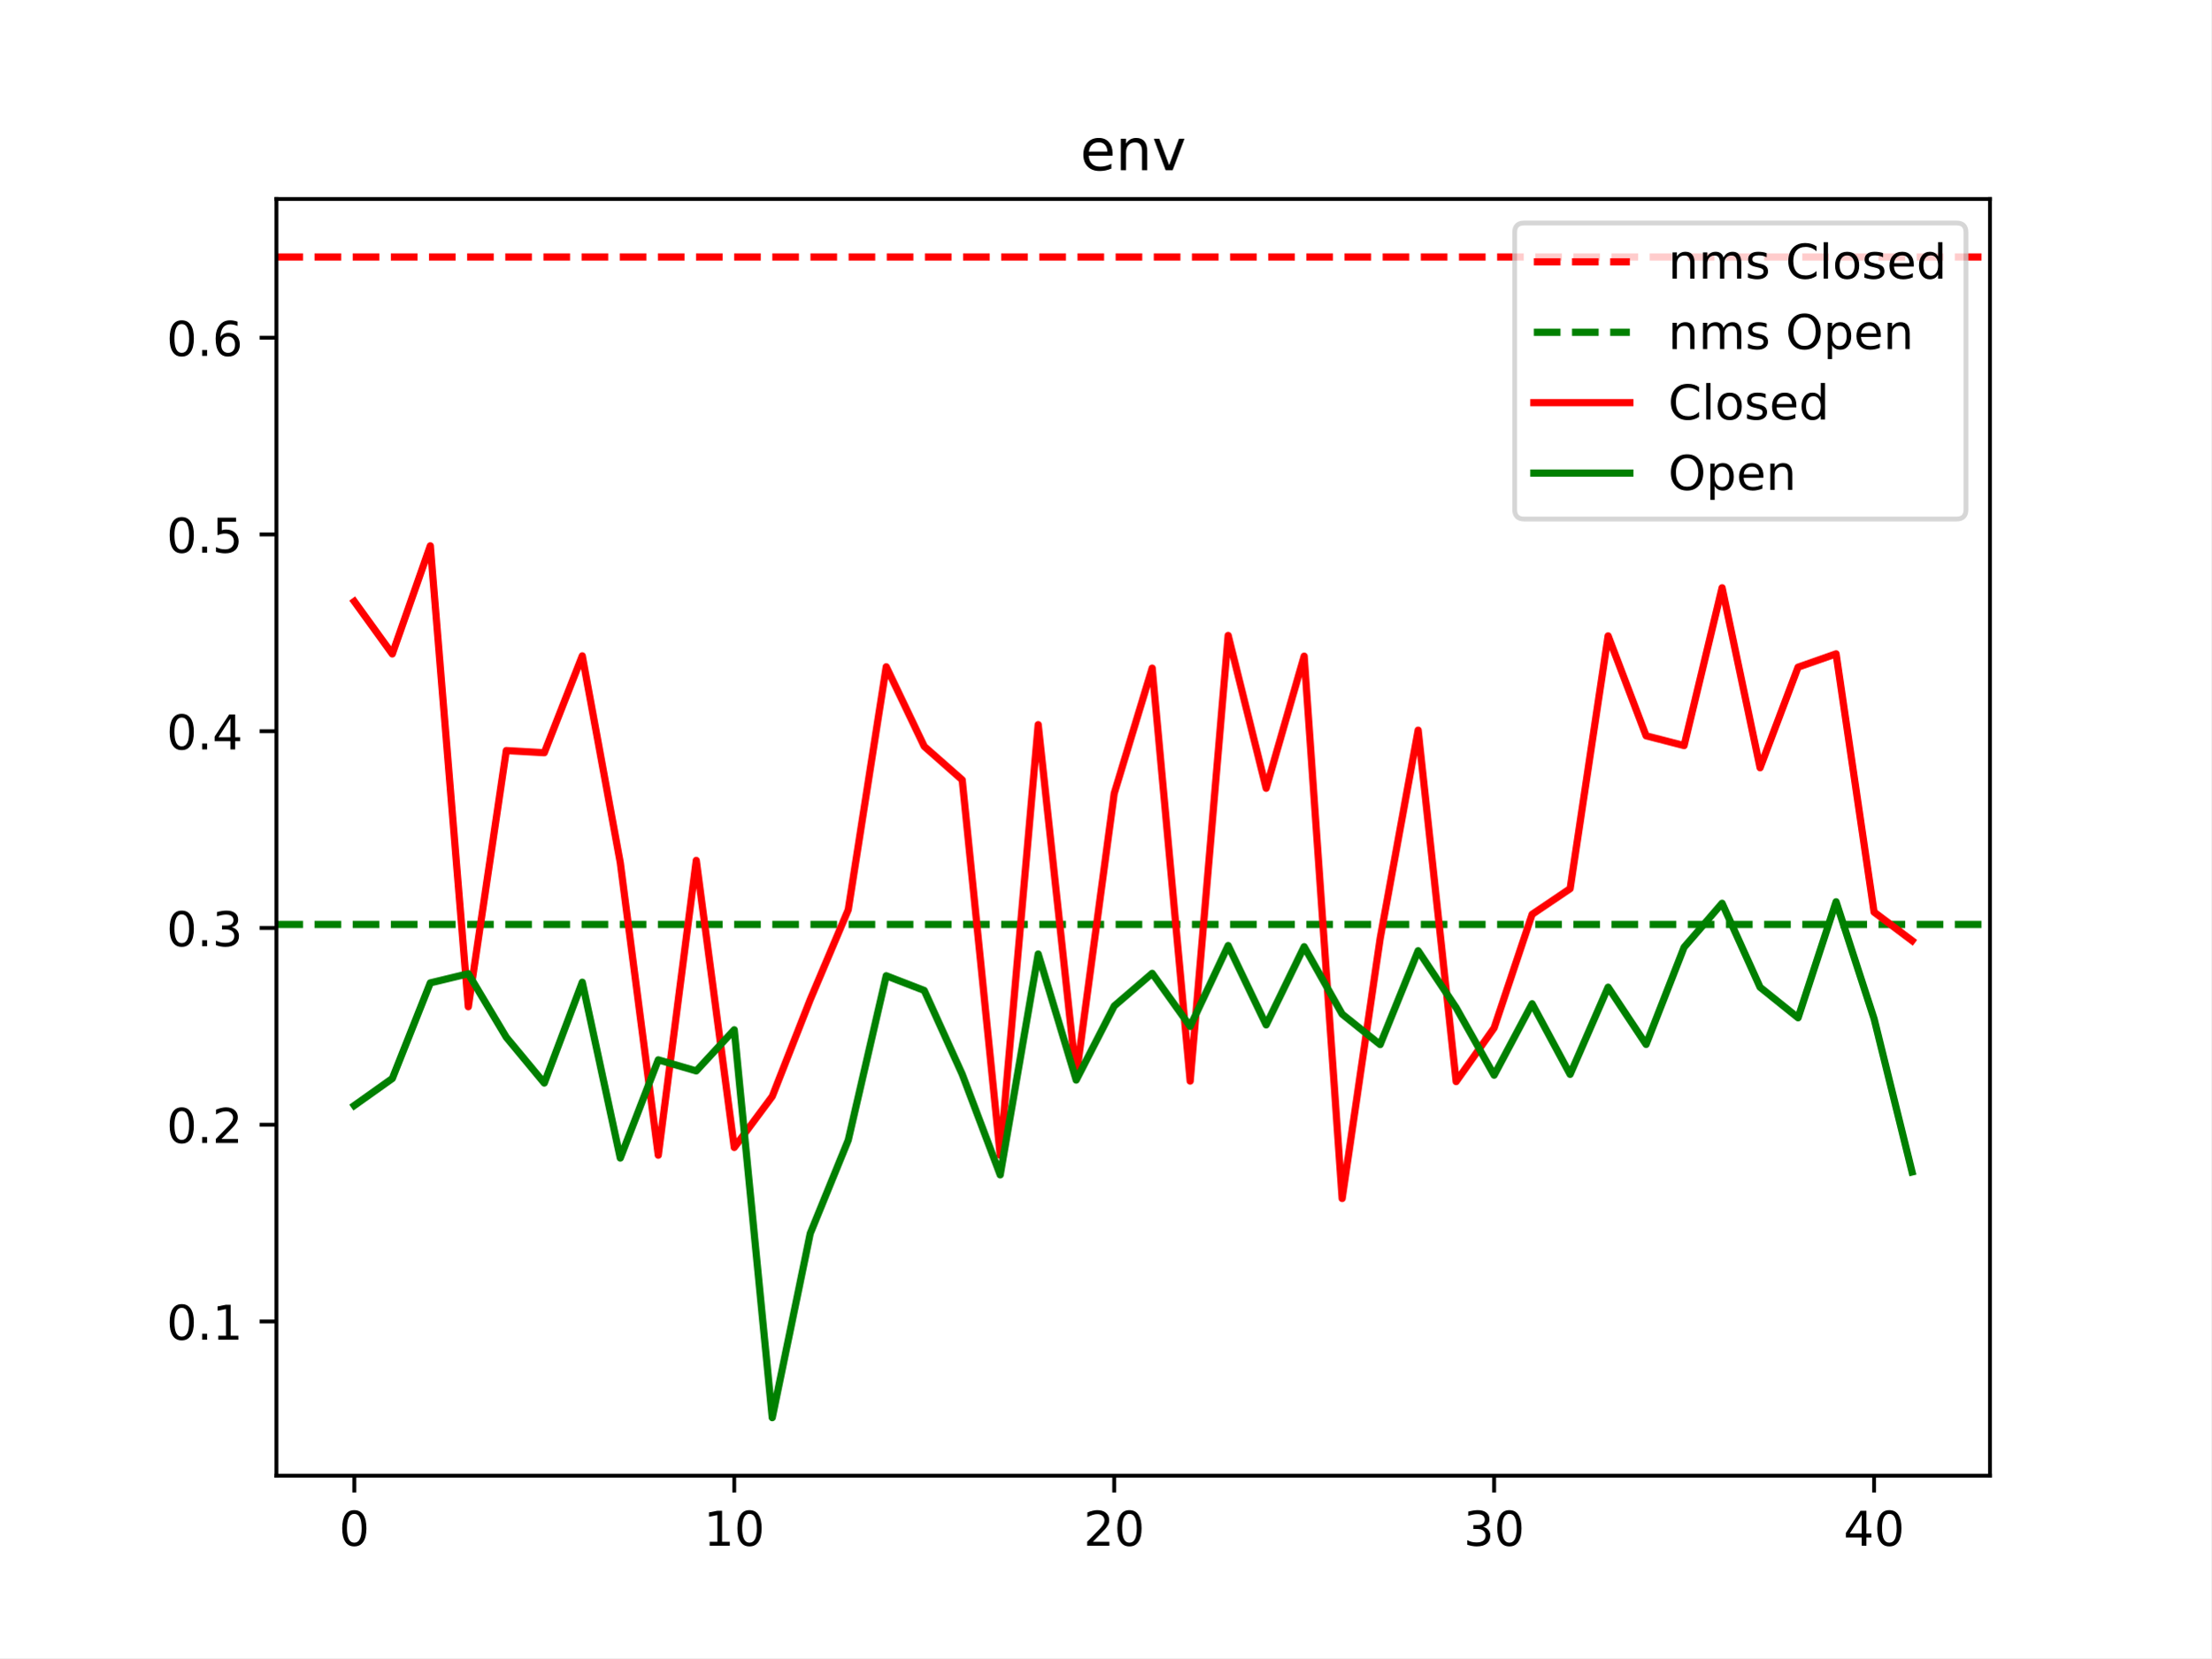
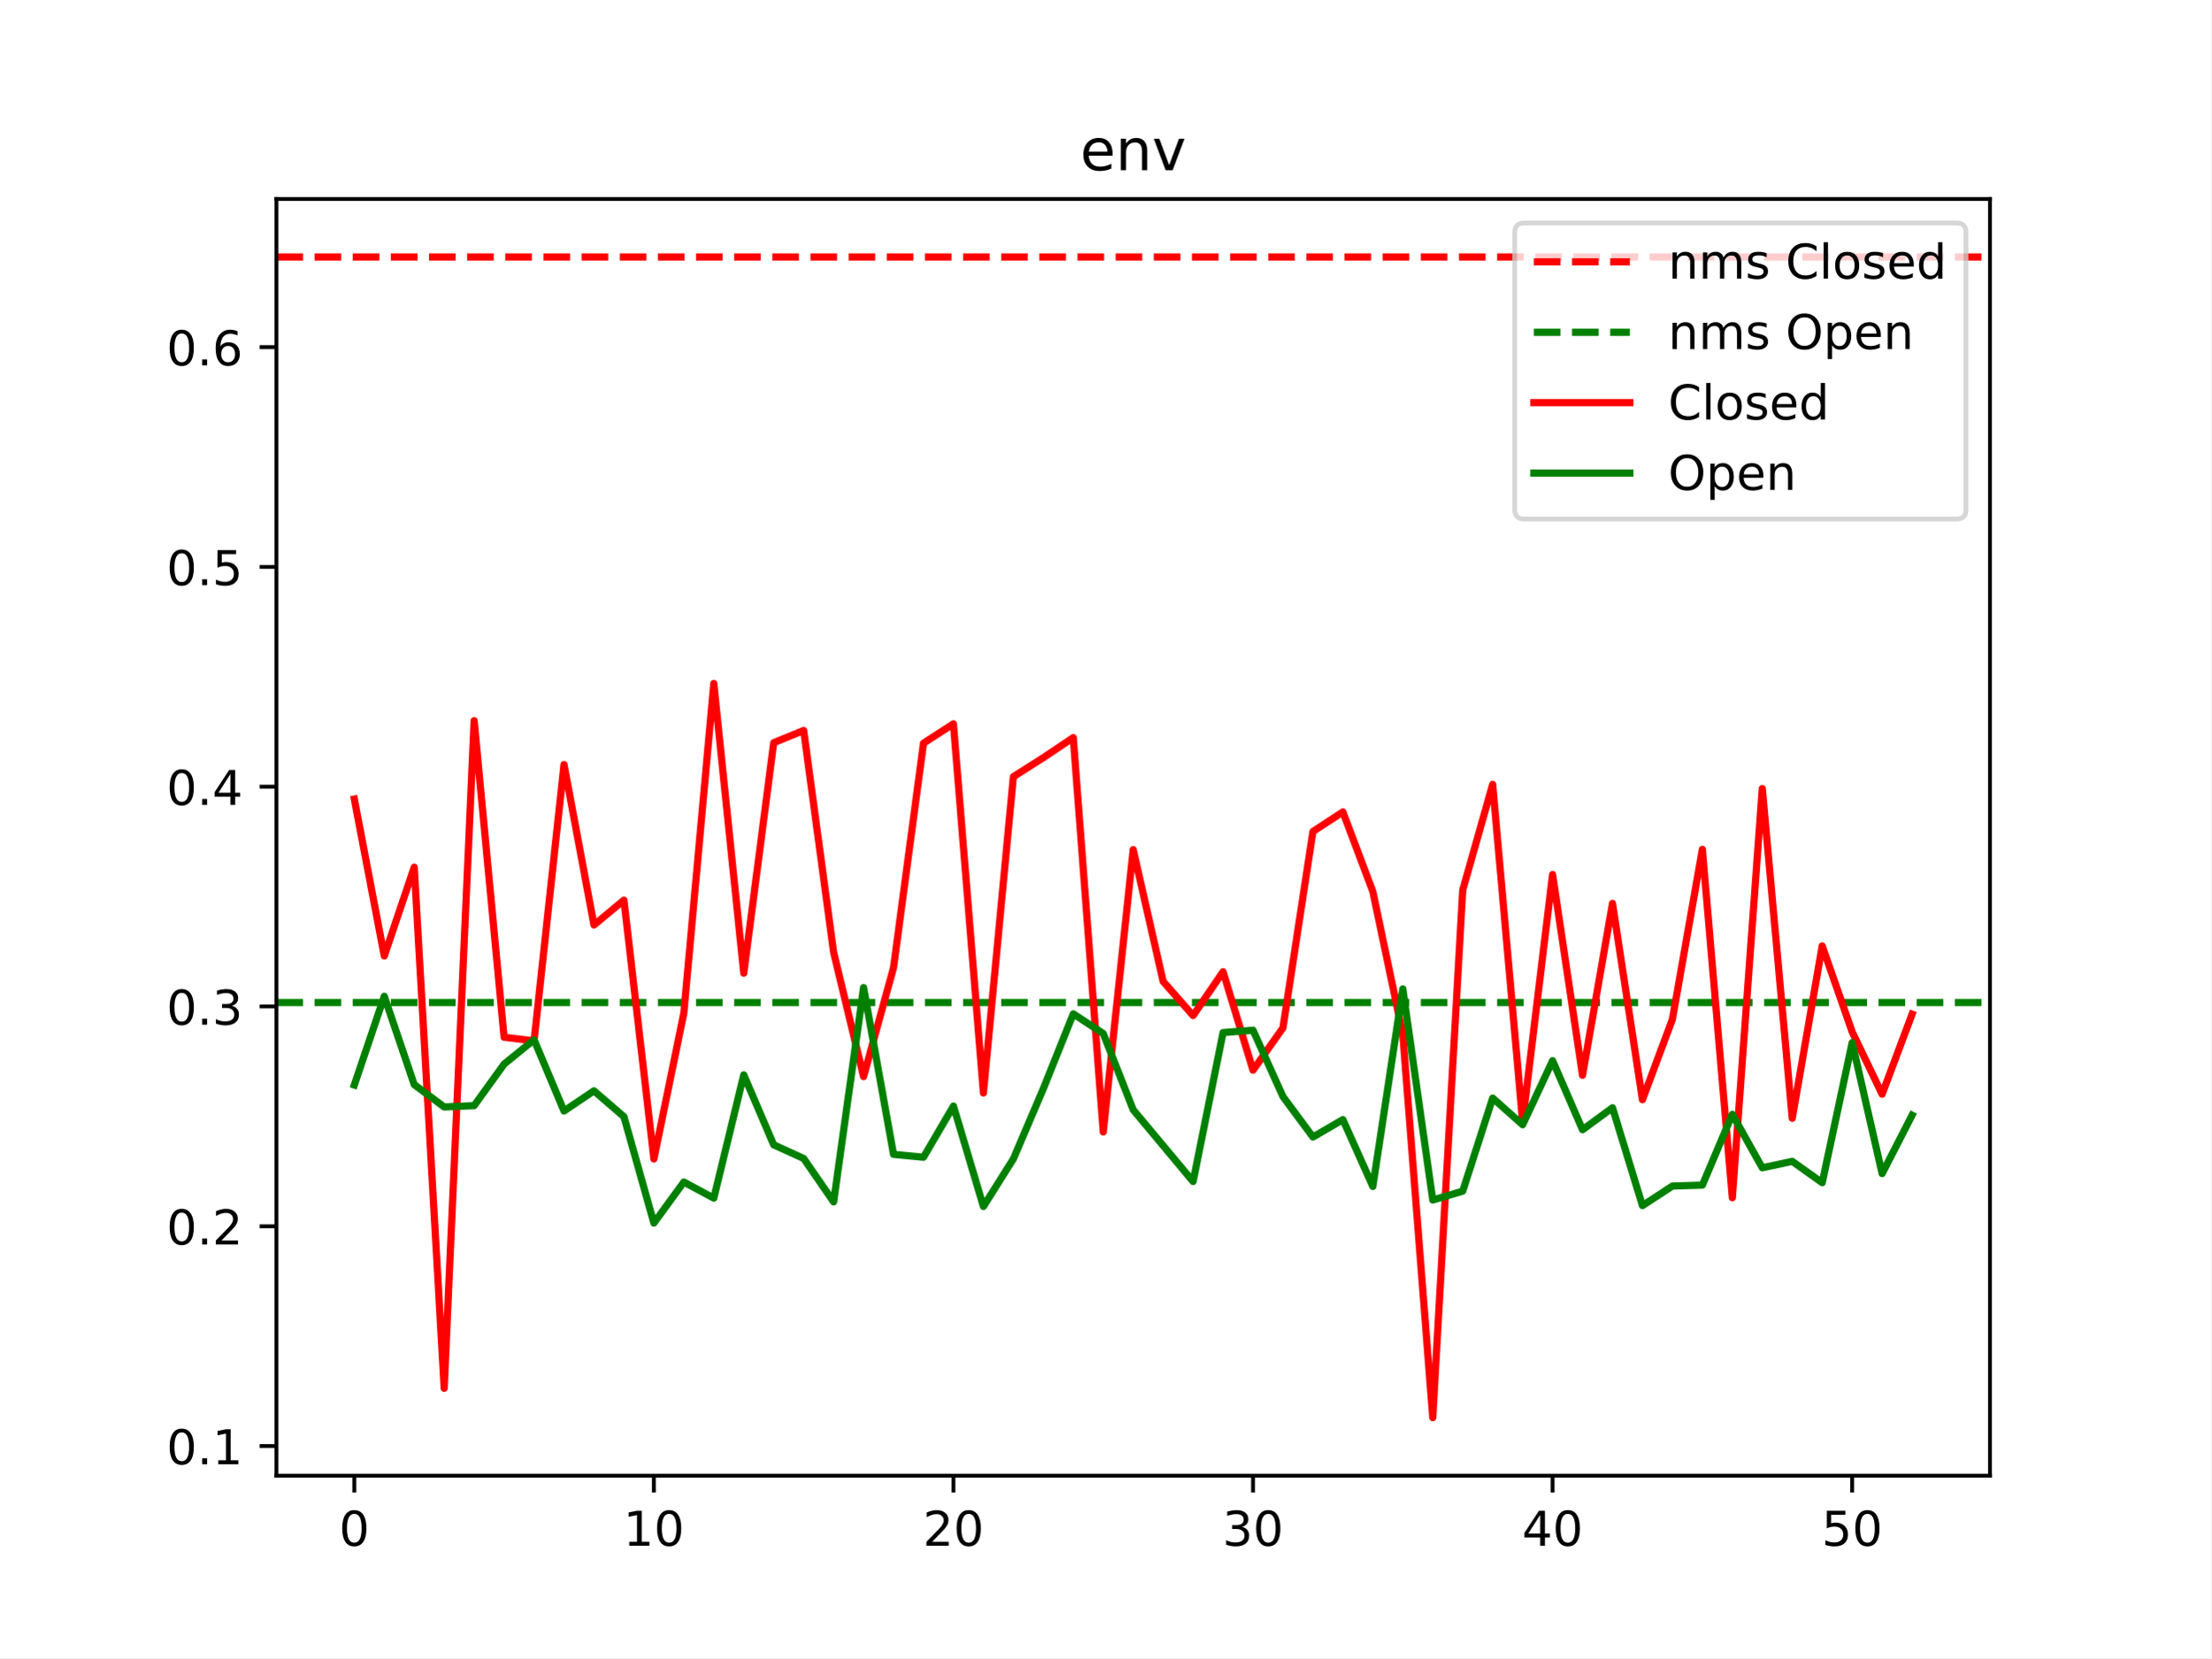
<svg xmlns="http://www.w3.org/2000/svg" xmlns:xlink="http://www.w3.org/1999/xlink" width="460.8pt" height="345.6pt" viewBox="0 0 460.8 345.6" version="1.1">
  <defs>
    <style type="text/css">*{stroke-linejoin: round; stroke-linecap: butt}</style>
  </defs>
  <g id="figure_1">
    <g id="patch_1">
      <path d="M 0 345.6  L 460.8 345.6  L 460.8 0  L 0 0  z " style="fill: #ffffff" />
    </g>
    <g id="axes_1">
      <g id="patch_2">
        <path d="M 57.6 307.584  L 414.72 307.584  L 414.72 41.472  L 57.6 41.472  z " style="fill: #ffffff" />
      </g>
      <g id="matplotlib.axis_1">
        <g id="xtick_1">
          <g id="line2d_1">
            <defs>
-               <path id="me5e88df3cf" d="M 0 0  L 0 3.5  " style="stroke: #000000; stroke-width: 0.8" />
+               <path id="m1b94144d57" d="M 0 0  L 0 3.5  " style="stroke: #000000; stroke-width: 0.8" />
            </defs>
            <g>
-               <use xlink:href="#me5e88df3cf" x="73.833" y="307.584" style="stroke: #000000; stroke-width: 0.8" />
+               <use xlink:href="#m1b94144d57" x="73.833" y="307.584" style="stroke: #000000; stroke-width: 0.8" />
            </g>
          </g>
          <g id="text_1">
            <g transform="translate(70.65148 322.1824) scale(0.1 -0.1)">
              <defs>
                <path id="DejaVuSans-30" d="M 2034 4250  Q 1547 4250 1301 3770  Q 1056 3291 1056 2328  Q 1056 1369 1301 889  Q 1547 409 2034 409  Q 2525 409 2770 889  Q 3016 1369 3016 2328  Q 3016 3291 2770 3770  Q 2525 4250 2034 4250  z M 2034 4750  Q 2819 4750 3233 4129  Q 3647 3509 3647 2328  Q 3647 1150 3233 529  Q 2819 -91 2034 -91  Q 1250 -91 836 529  Q 422 1150 422 2328  Q 422 3509 836 4129  Q 1250 4750 2034 4750  z " transform="scale(0.015625)" />
              </defs>
              <use xlink:href="#DejaVuSans-30" />
            </g>
          </g>
        </g>
        <g id="xtick_2">
          <g id="line2d_2">
            <g>
-               <use xlink:href="#me5e88df3cf" x="153.017" y="307.584" style="stroke: #000000; stroke-width: 0.8" />
+               <use xlink:href="#m1b94144d57" x="136.266" y="307.584" style="stroke: #000000; stroke-width: 0.8" />
            </g>
          </g>
          <g id="text_2">
-             <g transform="translate(146.6543 322.1824) scale(0.1 -0.1)">
+             <g transform="translate(129.9038 322.1824) scale(0.1 -0.1)">
              <defs>
                <path id="DejaVuSans-31" d="M 794 531  L 1825 531  L 1825 4091  L 703 3866  L 703 4441  L 1819 4666  L 2450 4666  L 2450 531  L 3481 531  L 3481 0  L 794 0  L 794 531  z " transform="scale(0.015625)" />
              </defs>
              <use xlink:href="#DejaVuSans-31" />
              <use xlink:href="#DejaVuSans-30" x="63.623" />
            </g>
          </g>
        </g>
        <g id="xtick_3">
          <g id="line2d_3">
            <g>
-               <use xlink:href="#me5e88df3cf" x="232.201" y="307.584" style="stroke: #000000; stroke-width: 0.8" />
+               <use xlink:href="#m1b94144d57" x="198.7" y="307.584" style="stroke: #000000; stroke-width: 0.8" />
            </g>
          </g>
          <g id="text_3">
-             <g transform="translate(225.8383 322.1824) scale(0.1 -0.1)">
+             <g transform="translate(192.3374 322.1824) scale(0.1 -0.1)">
              <defs>
                <path id="DejaVuSans-32" d="M 1228 531  L 3431 531  L 3431 0  L 469 0  L 469 531  Q 828 903 1448 1529  Q 2069 2156 2228 2338  Q 2531 2678 2651 2914  Q 2772 3150 2772 3378  Q 2772 3750 2511 3984  Q 2250 4219 1831 4219  Q 1534 4219 1204 4116  Q 875 4013 500 3803  L 500 4441  Q 881 4594 1212 4672  Q 1544 4750 1819 4750  Q 2544 4750 2975 4387  Q 3406 4025 3406 3419  Q 3406 3131 3298 2873  Q 3191 2616 2906 2266  Q 2828 2175 2409 1742  Q 1991 1309 1228 531  z " transform="scale(0.015625)" />
              </defs>
              <use xlink:href="#DejaVuSans-32" />
              <use xlink:href="#DejaVuSans-30" x="63.623" />
            </g>
          </g>
        </g>
        <g id="xtick_4">
          <g id="line2d_4">
            <g>
-               <use xlink:href="#me5e88df3cf" x="311.385" y="307.584" style="stroke: #000000; stroke-width: 0.8" />
+               <use xlink:href="#m1b94144d57" x="261.133" y="307.584" style="stroke: #000000; stroke-width: 0.8" />
            </g>
          </g>
          <g id="text_4">
-             <g transform="translate(305.0223 322.1824) scale(0.1 -0.1)">
+             <g transform="translate(254.7709 322.1824) scale(0.1 -0.1)">
              <defs>
                <path id="DejaVuSans-33" d="M 2597 2516  Q 3050 2419 3304 2112  Q 3559 1806 3559 1356  Q 3559 666 3084 287  Q 2609 -91 1734 -91  Q 1441 -91 1130 -33  Q 819 25 488 141  L 488 750  Q 750 597 1062 519  Q 1375 441 1716 441  Q 2309 441 2620 675  Q 2931 909 2931 1356  Q 2931 1769 2642 2001  Q 2353 2234 1838 2234  L 1294 2234  L 1294 2753  L 1863 2753  Q 2328 2753 2575 2939  Q 2822 3125 2822 3475  Q 2822 3834 2567 4026  Q 2313 4219 1838 4219  Q 1578 4219 1281 4162  Q 984 4106 628 3988  L 628 4550  Q 988 4650 1302 4700  Q 1616 4750 1894 4750  Q 2613 4750 3031 4423  Q 3450 4097 3450 3541  Q 3450 3153 3228 2886  Q 3006 2619 2597 2516  z " transform="scale(0.015625)" />
              </defs>
              <use xlink:href="#DejaVuSans-33" />
              <use xlink:href="#DejaVuSans-30" x="63.623" />
            </g>
          </g>
        </g>
        <g id="xtick_5">
          <g id="line2d_5">
            <g>
-               <use xlink:href="#me5e88df3cf" x="390.569" y="307.584" style="stroke: #000000; stroke-width: 0.8" />
+               <use xlink:href="#m1b94144d57" x="323.567" y="307.584" style="stroke: #000000; stroke-width: 0.8" />
            </g>
          </g>
          <g id="text_5">
-             <g transform="translate(384.2064 322.1824) scale(0.1 -0.1)">
+             <g transform="translate(317.2045 322.1824) scale(0.1 -0.1)">
              <defs>
                <path id="DejaVuSans-34" d="M 2419 4116  L 825 1625  L 2419 1625  L 2419 4116  z M 2253 4666  L 3047 4666  L 3047 1625  L 3713 1625  L 3713 1100  L 3047 1100  L 3047 0  L 2419 0  L 2419 1100  L 313 1100  L 313 1709  L 2253 4666  z " transform="scale(0.015625)" />
              </defs>
              <use xlink:href="#DejaVuSans-34" />
+               <use xlink:href="#DejaVuSans-30" x="63.623" />
+             </g>
+           </g>
+         </g>
+         <g id="xtick_6">
+           <g id="line2d_6">
+             <g>
+               <use xlink:href="#m1b94144d57" x="386.001" y="307.584" style="stroke: #000000; stroke-width: 0.8" />
+             </g>
+           </g>
+           <g id="text_6">
+             <g transform="translate(379.6381 322.1824) scale(0.1 -0.1)">
+               <defs>
+                 <path id="DejaVuSans-35" d="M 691 4666  L 3169 4666  L 3169 4134  L 1269 4134  L 1269 2991  Q 1406 3038 1543 3061  Q 1681 3084 1819 3084  Q 2600 3084 3056 2656  Q 3513 2228 3513 1497  Q 3513 744 3044 326  Q 2575 -91 1722 -91  Q 1428 -91 1123 -41  Q 819 9 494 109  L 494 744  Q 775 591 1075 516  Q 1375 441 1709 441  Q 2250 441 2565 725  Q 2881 1009 2881 1497  Q 2881 1984 2565 2268  Q 2250 2553 1709 2553  Q 1456 2553 1204 2497  Q 953 2441 691 2322  L 691 4666  z " transform="scale(0.015625)" />
+               </defs>
+               <use xlink:href="#DejaVuSans-35" />
              <use xlink:href="#DejaVuSans-30" x="63.623" />
            </g>
          </g>
        </g>
      </g>
      <g id="matplotlib.axis_2">
        <g id="ytick_1">
-           <g id="line2d_6">
+           <g id="line2d_7">
            <defs>
-               <path id="m043cef1590" d="M 0 0  L -3.5 0  " style="stroke: #000000; stroke-width: 0.8" />
+               <path id="m0401077f50" d="M 0 0  L -3.5 0  " style="stroke: #000000; stroke-width: 0.8" />
            </defs>
            <g>
-               <use xlink:href="#m043cef1590" x="57.6" y="275.444" style="stroke: #000000; stroke-width: 0.8" />
-             </g>
-           </g>
-           <g id="text_6">
-             <g transform="translate(34.69687 279.2436) scale(0.1 -0.1)">
+               <use xlink:href="#m0401077f50" x="57.6" y="301.402" style="stroke: #000000; stroke-width: 0.8" />
+             </g>
+           </g>
+           <g id="text_7">
+             <g transform="translate(34.69687 305.2015) scale(0.1 -0.1)">
              <defs>
                <path id="DejaVuSans-2e" d="M 684 794  L 1344 794  L 1344 0  L 684 0  L 684 794  z " transform="scale(0.015625)" />
              </defs>
              <use xlink:href="#DejaVuSans-30" />
              <use xlink:href="#DejaVuSans-2e" x="63.623" />
              <use xlink:href="#DejaVuSans-31" x="95.41" />
            </g>
          </g>
        </g>
        <g id="ytick_2">
-           <g id="line2d_7">
-             <g>
-               <use xlink:href="#m043cef1590" x="57.6" y="234.431" style="stroke: #000000; stroke-width: 0.8" />
-             </g>
-           </g>
-           <g id="text_7">
-             <g transform="translate(34.69687 238.2302) scale(0.1 -0.1)">
+           <g id="line2d_8">
+             <g>
+               <use xlink:href="#m0401077f50" x="57.6" y="255.591" style="stroke: #000000; stroke-width: 0.8" />
+             </g>
+           </g>
+           <g id="text_8">
+             <g transform="translate(34.69687 259.3899) scale(0.1 -0.1)">
              <use xlink:href="#DejaVuSans-30" />
              <use xlink:href="#DejaVuSans-2e" x="63.623" />
              <use xlink:href="#DejaVuSans-32" x="95.41" />
            </g>
          </g>
        </g>
        <g id="ytick_3">
-           <g id="line2d_8">
-             <g>
-               <use xlink:href="#m043cef1590" x="57.6" y="193.418" style="stroke: #000000; stroke-width: 0.8" />
-             </g>
-           </g>
-           <g id="text_8">
-             <g transform="translate(34.69687 197.2169) scale(0.1 -0.1)">
+           <g id="line2d_9">
+             <g>
+               <use xlink:href="#m0401077f50" x="57.6" y="209.779" style="stroke: #000000; stroke-width: 0.8" />
+             </g>
+           </g>
+           <g id="text_9">
+             <g transform="translate(34.69687 213.5783) scale(0.1 -0.1)">
              <use xlink:href="#DejaVuSans-30" />
              <use xlink:href="#DejaVuSans-2e" x="63.623" />
              <use xlink:href="#DejaVuSans-33" x="95.41" />
            </g>
          </g>
        </g>
        <g id="ytick_4">
-           <g id="line2d_9">
-             <g>
-               <use xlink:href="#m043cef1590" x="57.6" y="152.404" style="stroke: #000000; stroke-width: 0.8" />
-             </g>
-           </g>
-           <g id="text_9">
-             <g transform="translate(34.69687 156.2035) scale(0.1 -0.1)">
+           <g id="line2d_10">
+             <g>
+               <use xlink:href="#m0401077f50" x="57.6" y="163.967" style="stroke: #000000; stroke-width: 0.8" />
+             </g>
+           </g>
+           <g id="text_10">
+             <g transform="translate(34.69687 167.7667) scale(0.1 -0.1)">
              <use xlink:href="#DejaVuSans-30" />
              <use xlink:href="#DejaVuSans-2e" x="63.623" />
              <use xlink:href="#DejaVuSans-34" x="95.41" />
            </g>
          </g>
        </g>
        <g id="ytick_5">
-           <g id="line2d_10">
-             <g>
-               <use xlink:href="#m043cef1590" x="57.6" y="111.391" style="stroke: #000000; stroke-width: 0.8" />
-             </g>
-           </g>
-           <g id="text_10">
-             <g transform="translate(34.69687 115.1902) scale(0.1 -0.1)">
-               <defs>
-                 <path id="DejaVuSans-35" d="M 691 4666  L 3169 4666  L 3169 4134  L 1269 4134  L 1269 2991  Q 1406 3038 1543 3061  Q 1681 3084 1819 3084  Q 2600 3084 3056 2656  Q 3513 2228 3513 1497  Q 3513 744 3044 326  Q 2575 -91 1722 -91  Q 1428 -91 1123 -41  Q 819 9 494 109  L 494 744  Q 775 591 1075 516  Q 1375 441 1709 441  Q 2250 441 2565 725  Q 2881 1009 2881 1497  Q 2881 1984 2565 2268  Q 2250 2553 1709 2553  Q 1456 2553 1204 2497  Q 953 2441 691 2322  L 691 4666  z " transform="scale(0.015625)" />
-               </defs>
+           <g id="line2d_11">
+             <g>
+               <use xlink:href="#m0401077f50" x="57.6" y="118.156" style="stroke: #000000; stroke-width: 0.8" />
+             </g>
+           </g>
+           <g id="text_11">
+             <g transform="translate(34.69687 121.955) scale(0.1 -0.1)">
              <use xlink:href="#DejaVuSans-30" />
              <use xlink:href="#DejaVuSans-2e" x="63.623" />
              <use xlink:href="#DejaVuSans-35" x="95.41" />
            </g>
          </g>
        </g>
        <g id="ytick_6">
-           <g id="line2d_11">
-             <g>
-               <use xlink:href="#m043cef1590" x="57.6" y="70.378" style="stroke: #000000; stroke-width: 0.8" />
-             </g>
-           </g>
-           <g id="text_11">
-             <g transform="translate(34.69687 74.17681) scale(0.1 -0.1)">
+           <g id="line2d_12">
+             <g>
+               <use xlink:href="#m0401077f50" x="57.6" y="72.344" style="stroke: #000000; stroke-width: 0.8" />
+             </g>
+           </g>
+           <g id="text_12">
+             <g transform="translate(34.69687 76.14341) scale(0.1 -0.1)">
              <defs>
                <path id="DejaVuSans-36" d="M 2113 2584  Q 1688 2584 1439 2293  Q 1191 2003 1191 1497  Q 1191 994 1439 701  Q 1688 409 2113 409  Q 2538 409 2786 701  Q 3034 994 3034 1497  Q 3034 2003 2786 2293  Q 2538 2584 2113 2584  z M 3366 4563  L 3366 3988  Q 3128 4100 2886 4159  Q 2644 4219 2406 4219  Q 1781 4219 1451 3797  Q 1122 3375 1075 2522  Q 1259 2794 1537 2939  Q 1816 3084 2150 3084  Q 2853 3084 3261 2657  Q 3669 2231 3669 1497  Q 3669 778 3244 343  Q 2819 -91 2113 -91  Q 1303 -91 875 529  Q 447 1150 447 2328  Q 447 3434 972 4092  Q 1497 4750 2381 4750  Q 2619 4750 2861 4703  Q 3103 4656 3366 4563  z " transform="scale(0.015625)" />
              </defs>
              <use xlink:href="#DejaVuSans-30" />
              <use xlink:href="#DejaVuSans-2e" x="63.623" />
              <use xlink:href="#DejaVuSans-36" x="95.41" />
            </g>
          </g>
        </g>
      </g>
-       <g id="line2d_12">
-         <path d="M 57.6 53.568  L 414.72 53.568  " clip-path="url(#p059991a201)" style="fill: none; stroke-dasharray: 5.55,2.4; stroke-dashoffset: 0; stroke: #ff0000; stroke-width: 1.5" />
-       </g>
      <g id="line2d_13">
-         <path d="M 57.6 192.683  L 414.72 192.683  " clip-path="url(#p059991a201)" style="fill: none; stroke-dasharray: 5.55,2.4; stroke-dashoffset: 0; stroke: #008000; stroke-width: 1.5" />
+         <path d="M 57.6 53.568  L 414.72 53.568  " clip-path="url(#p111ce56c75)" style="fill: none; stroke-dasharray: 5.55,2.4; stroke-dashoffset: 0; stroke: #ff0000; stroke-width: 1.5" />
      </g>
      <g id="line2d_14">
-         <path d="M 73.833 125.354  L 81.751 136.301  L 89.67 113.765  L 97.588 209.842  L 105.506 156.439  L 113.425 156.89  L 121.343 136.7  L 129.262 179.816  L 137.18 240.791  L 145.098 179.335  L 153.017 239.175  L 160.935 228.523  L 168.854 208.343  L 176.772 189.623  L 184.69 138.973  L 192.609 155.572  L 200.527 162.552  L 208.446 240.813  L 216.364 151.039  L 224.282 224.386  L 232.201 165.394  L 240.119 139.254  L 248.038 225.335  L 255.956 132.442  L 263.874 164.301  L 271.793 136.763  L 279.711 249.808  L 287.63 195.633  L 295.548 152.19  L 303.466 225.44  L 311.385 214.253  L 319.303 190.573  L 327.222 185.228  L 335.14 132.531  L 343.058 153.366  L 350.977 155.4  L 358.895 122.504  L 366.814 160.023  L 374.732 139.054  L 382.65 136.28  L 390.569 190.114  L 398.487 196.066  " clip-path="url(#p059991a201)" style="fill: none; stroke: #ff0000; stroke-width: 1.5; stroke-linecap: square" />
+         <path d="M 57.6 208.958  L 414.72 208.958  " clip-path="url(#p111ce56c75)" style="fill: none; stroke-dasharray: 5.55,2.4; stroke-dashoffset: 0; stroke: #008000; stroke-width: 1.5" />
      </g>
      <g id="line2d_15">
-         <path d="M 73.833 230.425  L 81.751 224.802  L 89.67 204.863  L 97.588 202.959  L 105.506 216.193  L 113.425 225.743  L 121.343 204.726  L 129.262 241.377  L 137.18 220.907  L 145.098 223.214  L 153.017 214.641  L 160.935 295.488  L 168.854 257.091  L 176.772 237.648  L 184.69 203.378  L 192.609 206.44  L 200.527 223.907  L 208.446 244.884  L 216.364 198.845  L 224.282 225.124  L 232.201 209.69  L 240.119 202.874  L 248.038 213.938  L 255.956 197.086  L 263.874 213.624  L 271.793 197.326  L 279.711 211.373  L 287.63 217.726  L 295.548 198.165  L 303.466 210.034  L 311.385 224.105  L 319.303 209.216  L 327.222 223.933  L 335.14 205.763  L 343.058 217.692  L 350.977 197.434  L 358.895 188.267  L 366.814 205.778  L 374.732 212.142  L 382.65 187.956  L 390.569 212.336  L 398.487 244.276  " clip-path="url(#p059991a201)" style="fill: none; stroke: #008000; stroke-width: 1.5; stroke-linecap: square" />
+         <path d="M 73.833 166.548  L 80.076 199.255  L 86.319 180.751  L 92.563 289.362  L 98.806 150.203  L 105.05 216.198  L 111.293 216.953  L 117.536 159.36  L 123.78 192.799  L 130.023 187.613  L 136.266 241.573  L 142.51 211.145  L 148.753 142.455  L 154.996 202.846  L 161.24 154.803  L 167.483 152.253  L 173.726 198.5  L 179.97 224.406  L 186.213 201.686  L 192.457 154.899  L 198.7 150.866  L 204.943 227.819  L 211.187 161.887  L 217.43 157.924  L 223.673 153.744  L 229.917 235.938  L 236.16 177.084  L 242.403 204.569  L 248.647 211.683  L 254.89 202.537  L 261.133 223.072  L 267.377 214.226  L 273.62 173.312  L 279.863 169.231  L 286.107 185.83  L 292.35 215.567  L 298.594 295.488  L 304.837 185.534  L 311.08 163.487  L 317.324 233.824  L 323.567 182.269  L 329.81 224.126  L 336.054 188.294  L 342.297 229.214  L 348.54 212.453  L 354.784 177.033  L 361.027 249.652  L 367.27 164.355  L 373.514 233.091  L 379.757 197.163  L 386.001 215.076  L 392.244 228.068  L 398.487 211.393  " clip-path="url(#p111ce56c75)" style="fill: none; stroke: #ff0000; stroke-width: 1.5; stroke-linecap: square" />
+       </g>
+       <g id="line2d_16">
+         <path d="M 73.833 226.151  L 80.076 207.651  L 86.319 226.067  L 92.563 230.729  L 98.806 230.455  L 105.05 221.795  L 111.293 216.723  L 117.536 231.573  L 123.78 227.366  L 130.023 232.754  L 136.266 254.93  L 142.51 246.376  L 148.753 249.729  L 154.996 224.037  L 161.24 238.624  L 167.483 241.462  L 173.726 250.513  L 179.97 205.839  L 186.213 240.61  L 192.457 241.205  L 198.7 230.538  L 204.943 251.472  L 211.187 241.553  L 217.43 226.912  L 223.673 211.32  L 229.917 215.415  L 236.16 231.319  L 242.403 238.791  L 248.647 246.269  L 254.89 215.22  L 261.133 214.731  L 267.377 228.569  L 273.62 236.993  L 279.863 233.364  L 286.107 247.299  L 292.35 206.117  L 298.594 250.128  L 304.837 248.276  L 311.08 228.877  L 317.324 234.432  L 323.567 221.079  L 329.81 235.476  L 336.054 230.892  L 342.297 251.294  L 348.54 247.212  L 354.784 247.015  L 361.027 232.265  L 367.27 243.408  L 373.514 242.064  L 379.757 246.515  L 386.001 217.323  L 392.244 244.614  L 398.487 232.448  " clip-path="url(#p111ce56c75)" style="fill: none; stroke: #008000; stroke-width: 1.5; stroke-linecap: square" />
      </g>
      <g id="patch_3">
        <path d="M 57.6 307.584  L 57.6 41.472  " style="fill: none; stroke: #000000; stroke-width: 0.8; stroke-linejoin: miter; stroke-linecap: square" />
      </g>
      <g id="patch_4">
        <path d="M 414.72 307.584  L 414.72 41.472  " style="fill: none; stroke: #000000; stroke-width: 0.8; stroke-linejoin: miter; stroke-linecap: square" />
      </g>
      <g id="patch_5">
        <path d="M 57.6 307.584  L 414.72 307.584  " style="fill: none; stroke: #000000; stroke-width: 0.8; stroke-linejoin: miter; stroke-linecap: square" />
      </g>
      <g id="patch_6">
        <path d="M 57.6 41.472  L 414.72 41.472  " style="fill: none; stroke: #000000; stroke-width: 0.8; stroke-linejoin: miter; stroke-linecap: square" />
      </g>
-       <g id="text_12">
+       <g id="text_13">
        <g transform="translate(225.1144 35.472) scale(0.12 -0.12)">
          <defs>
            <path id="DejaVuSans-65" d="M 3597 1894  L 3597 1613  L 953 1613  Q 991 1019 1311 708  Q 1631 397 2203 397  Q 2534 397 2845 478  Q 3156 559 3463 722  L 3463 178  Q 3153 47 2828 -22  Q 2503 -91 2169 -91  Q 1331 -91 842 396  Q 353 884 353 1716  Q 353 2575 817 3079  Q 1281 3584 2069 3584  Q 2775 3584 3186 3129  Q 3597 2675 3597 1894  z M 3022 2063  Q 3016 2534 2758 2815  Q 2500 3097 2075 3097  Q 1594 3097 1305 2825  Q 1016 2553 972 2059  L 3022 2063  z " transform="scale(0.015625)" />
            <path id="DejaVuSans-6e" d="M 3513 2113  L 3513 0  L 2938 0  L 2938 2094  Q 2938 2591 2744 2837  Q 2550 3084 2163 3084  Q 1697 3084 1428 2787  Q 1159 2491 1159 1978  L 1159 0  L 581 0  L 581 3500  L 1159 3500  L 1159 2956  Q 1366 3272 1645 3428  Q 1925 3584 2291 3584  Q 2894 3584 3203 3211  Q 3513 2838 3513 2113  z " transform="scale(0.015625)" />
            <path id="DejaVuSans-76" d="M 191 3500  L 800 3500  L 1894 563  L 2988 3500  L 3597 3500  L 2284 0  L 1503 0  L 191 3500  z " transform="scale(0.015625)" />
          </defs>
          <use xlink:href="#DejaVuSans-65" />
          <use xlink:href="#DejaVuSans-6e" x="61.523" />
          <use xlink:href="#DejaVuSans-76" x="124.902" />
        </g>
      </g>
      <g id="legend_1">
        <g id="patch_7">
          <path d="M 317.664 108.184  L 407.72 108.184  Q 409.72 108.184 409.72 106.184  L 409.72 48.472  Q 409.72 46.472 407.72 46.472  L 317.664 46.472  Q 315.664 46.472 315.664 48.472  L 315.664 106.184  Q 315.664 108.184 317.664 108.184  z " style="fill: #ffffff; opacity: 0.8; stroke: #cccccc; stroke-linejoin: miter" />
        </g>
-         <g id="line2d_16">
+         <g id="line2d_17">
          <path d="M 319.664 54.57  L 329.664 54.57  L 339.664 54.57  " style="fill: none; stroke-dasharray: 5.55,2.4; stroke-dashoffset: 0; stroke: #ff0000; stroke-width: 1.5" />
        </g>
-         <g id="text_13">
+         <g id="text_14">
          <g transform="translate(347.6637 58.07044) scale(0.1 -0.1)">
            <defs>
              <path id="DejaVuSans-6d" d="M 3328 2828  Q 3544 3216 3844 3400  Q 4144 3584 4550 3584  Q 5097 3584 5394 3201  Q 5691 2819 5691 2113  L 5691 0  L 5113 0  L 5113 2094  Q 5113 2597 4934 2840  Q 4756 3084 4391 3084  Q 3944 3084 3684 2787  Q 3425 2491 3425 1978  L 3425 0  L 2847 0  L 2847 2094  Q 2847 2600 2669 2842  Q 2491 3084 2119 3084  Q 1678 3084 1418 2786  Q 1159 2488 1159 1978  L 1159 0  L 581 0  L 581 3500  L 1159 3500  L 1159 2956  Q 1356 3278 1631 3431  Q 1906 3584 2284 3584  Q 2666 3584 2933 3390  Q 3200 3197 3328 2828  z " transform="scale(0.015625)" />
              <path id="DejaVuSans-73" d="M 2834 3397  L 2834 2853  Q 2591 2978 2328 3040  Q 2066 3103 1784 3103  Q 1356 3103 1142 2972  Q 928 2841 928 2578  Q 928 2378 1081 2264  Q 1234 2150 1697 2047  L 1894 2003  Q 2506 1872 2764 1633  Q 3022 1394 3022 966  Q 3022 478 2636 193  Q 2250 -91 1575 -91  Q 1294 -91 989 -36  Q 684 19 347 128  L 347 722  Q 666 556 975 473  Q 1284 391 1588 391  Q 1994 391 2212 530  Q 2431 669 2431 922  Q 2431 1156 2273 1281  Q 2116 1406 1581 1522  L 1381 1569  Q 847 1681 609 1914  Q 372 2147 372 2553  Q 372 3047 722 3315  Q 1072 3584 1716 3584  Q 2034 3584 2315 3537  Q 2597 3491 2834 3397  z " transform="scale(0.015625)" />
              <path id="DejaVuSans-20" transform="scale(0.015625)" />
              <path id="DejaVuSans-43" d="M 4122 4306  L 4122 3641  Q 3803 3938 3442 4084  Q 3081 4231 2675 4231  Q 1875 4231 1450 3742  Q 1025 3253 1025 2328  Q 1025 1406 1450 917  Q 1875 428 2675 428  Q 3081 428 3442 575  Q 3803 722 4122 1019  L 4122 359  Q 3791 134 3420 21  Q 3050 -91 2638 -91  Q 1578 -91 968 557  Q 359 1206 359 2328  Q 359 3453 968 4101  Q 1578 4750 2638 4750  Q 3056 4750 3426 4639  Q 3797 4528 4122 4306  z " transform="scale(0.015625)" />
              <path id="DejaVuSans-6c" d="M 603 4863  L 1178 4863  L 1178 0  L 603 0  L 603 4863  z " transform="scale(0.015625)" />
              <path id="DejaVuSans-6f" d="M 1959 3097  Q 1497 3097 1228 2736  Q 959 2375 959 1747  Q 959 1119 1226 758  Q 1494 397 1959 397  Q 2419 397 2687 759  Q 2956 1122 2956 1747  Q 2956 2369 2687 2733  Q 2419 3097 1959 3097  z M 1959 3584  Q 2709 3584 3137 3096  Q 3566 2609 3566 1747  Q 3566 888 3137 398  Q 2709 -91 1959 -91  Q 1206 -91 779 398  Q 353 888 353 1747  Q 353 2609 779 3096  Q 1206 3584 1959 3584  z " transform="scale(0.015625)" />
              <path id="DejaVuSans-64" d="M 2906 2969  L 2906 4863  L 3481 4863  L 3481 0  L 2906 0  L 2906 525  Q 2725 213 2448 61  Q 2172 -91 1784 -91  Q 1150 -91 751 415  Q 353 922 353 1747  Q 353 2572 751 3078  Q 1150 3584 1784 3584  Q 2172 3584 2448 3432  Q 2725 3281 2906 2969  z M 947 1747  Q 947 1113 1208 752  Q 1469 391 1925 391  Q 2381 391 2643 752  Q 2906 1113 2906 1747  Q 2906 2381 2643 2742  Q 2381 3103 1925 3103  Q 1469 3103 1208 2742  Q 947 2381 947 1747  z " transform="scale(0.015625)" />
            </defs>
            <use xlink:href="#DejaVuSans-6e" />
            <use xlink:href="#DejaVuSans-6d" x="63.379" />
            <use xlink:href="#DejaVuSans-73" x="160.791" />
            <use xlink:href="#DejaVuSans-20" x="212.891" />
            <use xlink:href="#DejaVuSans-43" x="244.678" />
            <use xlink:href="#DejaVuSans-6c" x="314.502" />
            <use xlink:href="#DejaVuSans-6f" x="342.285" />
            <use xlink:href="#DejaVuSans-73" x="403.467" />
            <use xlink:href="#DejaVuSans-65" x="455.566" />
            <use xlink:href="#DejaVuSans-64" x="517.09" />
          </g>
        </g>
-         <g id="line2d_17">
+         <g id="line2d_18">
          <path d="M 319.664 69.249  L 329.664 69.249  L 339.664 69.249  " style="fill: none; stroke-dasharray: 5.55,2.4; stroke-dashoffset: 0; stroke: #008000; stroke-width: 1.5" />
        </g>
-         <g id="text_14">
+         <g id="text_15">
          <g transform="translate(347.6637 72.74856) scale(0.1 -0.1)">
            <defs>
              <path id="DejaVuSans-4f" d="M 2522 4238  Q 1834 4238 1429 3725  Q 1025 3213 1025 2328  Q 1025 1447 1429 934  Q 1834 422 2522 422  Q 3209 422 3611 934  Q 4013 1447 4013 2328  Q 4013 3213 3611 3725  Q 3209 4238 2522 4238  z M 2522 4750  Q 3503 4750 4090 4092  Q 4678 3434 4678 2328  Q 4678 1225 4090 567  Q 3503 -91 2522 -91  Q 1538 -91 948 565  Q 359 1222 359 2328  Q 359 3434 948 4092  Q 1538 4750 2522 4750  z " transform="scale(0.015625)" />
              <path id="DejaVuSans-70" d="M 1159 525  L 1159 -1331  L 581 -1331  L 581 3500  L 1159 3500  L 1159 2969  Q 1341 3281 1617 3432  Q 1894 3584 2278 3584  Q 2916 3584 3314 3078  Q 3713 2572 3713 1747  Q 3713 922 3314 415  Q 2916 -91 2278 -91  Q 1894 -91 1617 61  Q 1341 213 1159 525  z M 3116 1747  Q 3116 2381 2855 2742  Q 2594 3103 2138 3103  Q 1681 3103 1420 2742  Q 1159 2381 1159 1747  Q 1159 1113 1420 752  Q 1681 391 2138 391  Q 2594 391 2855 752  Q 3116 1113 3116 1747  z " transform="scale(0.015625)" />
            </defs>
            <use xlink:href="#DejaVuSans-6e" />
            <use xlink:href="#DejaVuSans-6d" x="63.379" />
            <use xlink:href="#DejaVuSans-73" x="160.791" />
            <use xlink:href="#DejaVuSans-20" x="212.891" />
            <use xlink:href="#DejaVuSans-4f" x="244.678" />
            <use xlink:href="#DejaVuSans-70" x="323.389" />
            <use xlink:href="#DejaVuSans-65" x="386.865" />
            <use xlink:href="#DejaVuSans-6e" x="448.389" />
          </g>
        </g>
-         <g id="line2d_18">
+         <g id="line2d_19">
          <path d="M 319.664 83.927  L 329.664 83.927  L 339.664 83.927  " style="fill: none; stroke: #ff0000; stroke-width: 1.5; stroke-linecap: square" />
        </g>
-         <g id="text_15">
+         <g id="text_16">
          <g transform="translate(347.6637 87.42669) scale(0.1 -0.1)">
            <use xlink:href="#DejaVuSans-43" />
            <use xlink:href="#DejaVuSans-6c" x="69.824" />
            <use xlink:href="#DejaVuSans-6f" x="97.607" />
            <use xlink:href="#DejaVuSans-73" x="158.789" />
            <use xlink:href="#DejaVuSans-65" x="210.889" />
            <use xlink:href="#DejaVuSans-64" x="272.412" />
          </g>
        </g>
-         <g id="line2d_19">
+         <g id="line2d_20">
          <path d="M 319.664 98.605  L 329.664 98.605  L 339.664 98.605  " style="fill: none; stroke: #008000; stroke-width: 1.5; stroke-linecap: square" />
        </g>
-         <g id="text_16">
+         <g id="text_17">
          <g transform="translate(347.6637 102.1048) scale(0.1 -0.1)">
            <use xlink:href="#DejaVuSans-4f" />
            <use xlink:href="#DejaVuSans-70" x="78.711" />
            <use xlink:href="#DejaVuSans-65" x="142.188" />
            <use xlink:href="#DejaVuSans-6e" x="203.711" />
          </g>
        </g>
      </g>
    </g>
  </g>
  <defs>
-     <clipPath id="p059991a201">
+     <clipPath id="p111ce56c75">
      <rect x="57.6" y="41.472" width="357.12" height="266.112" />
    </clipPath>
  </defs>
</svg>
